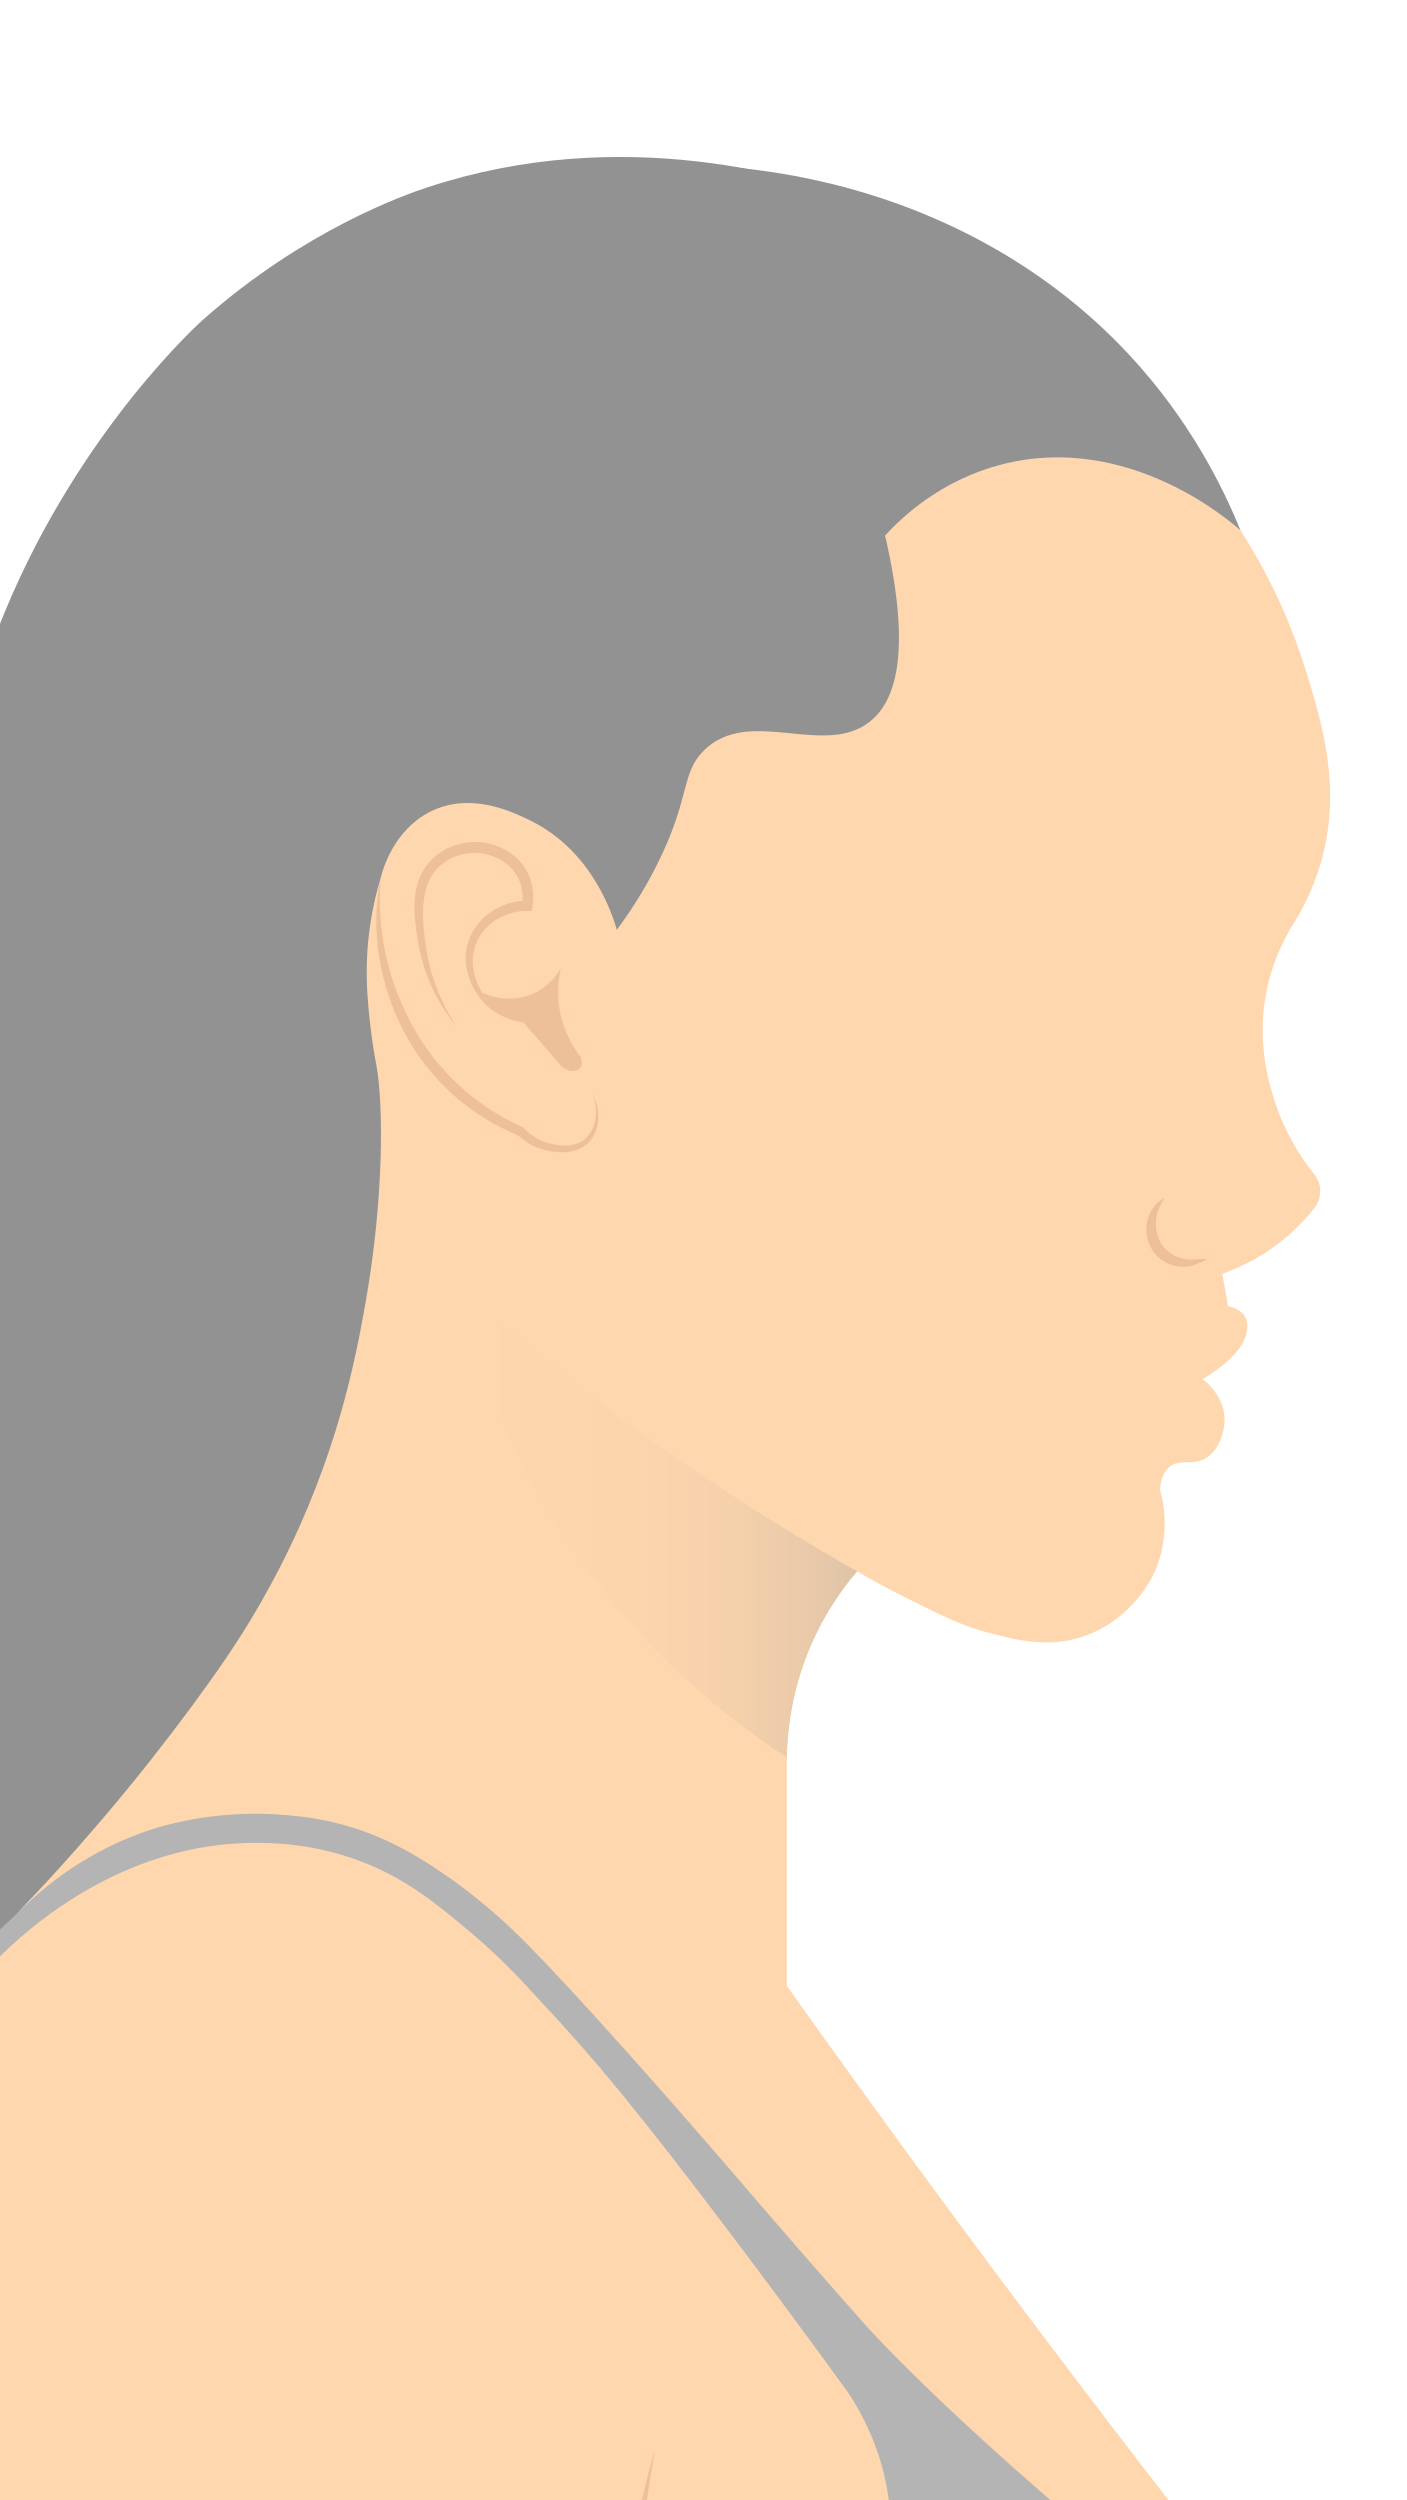
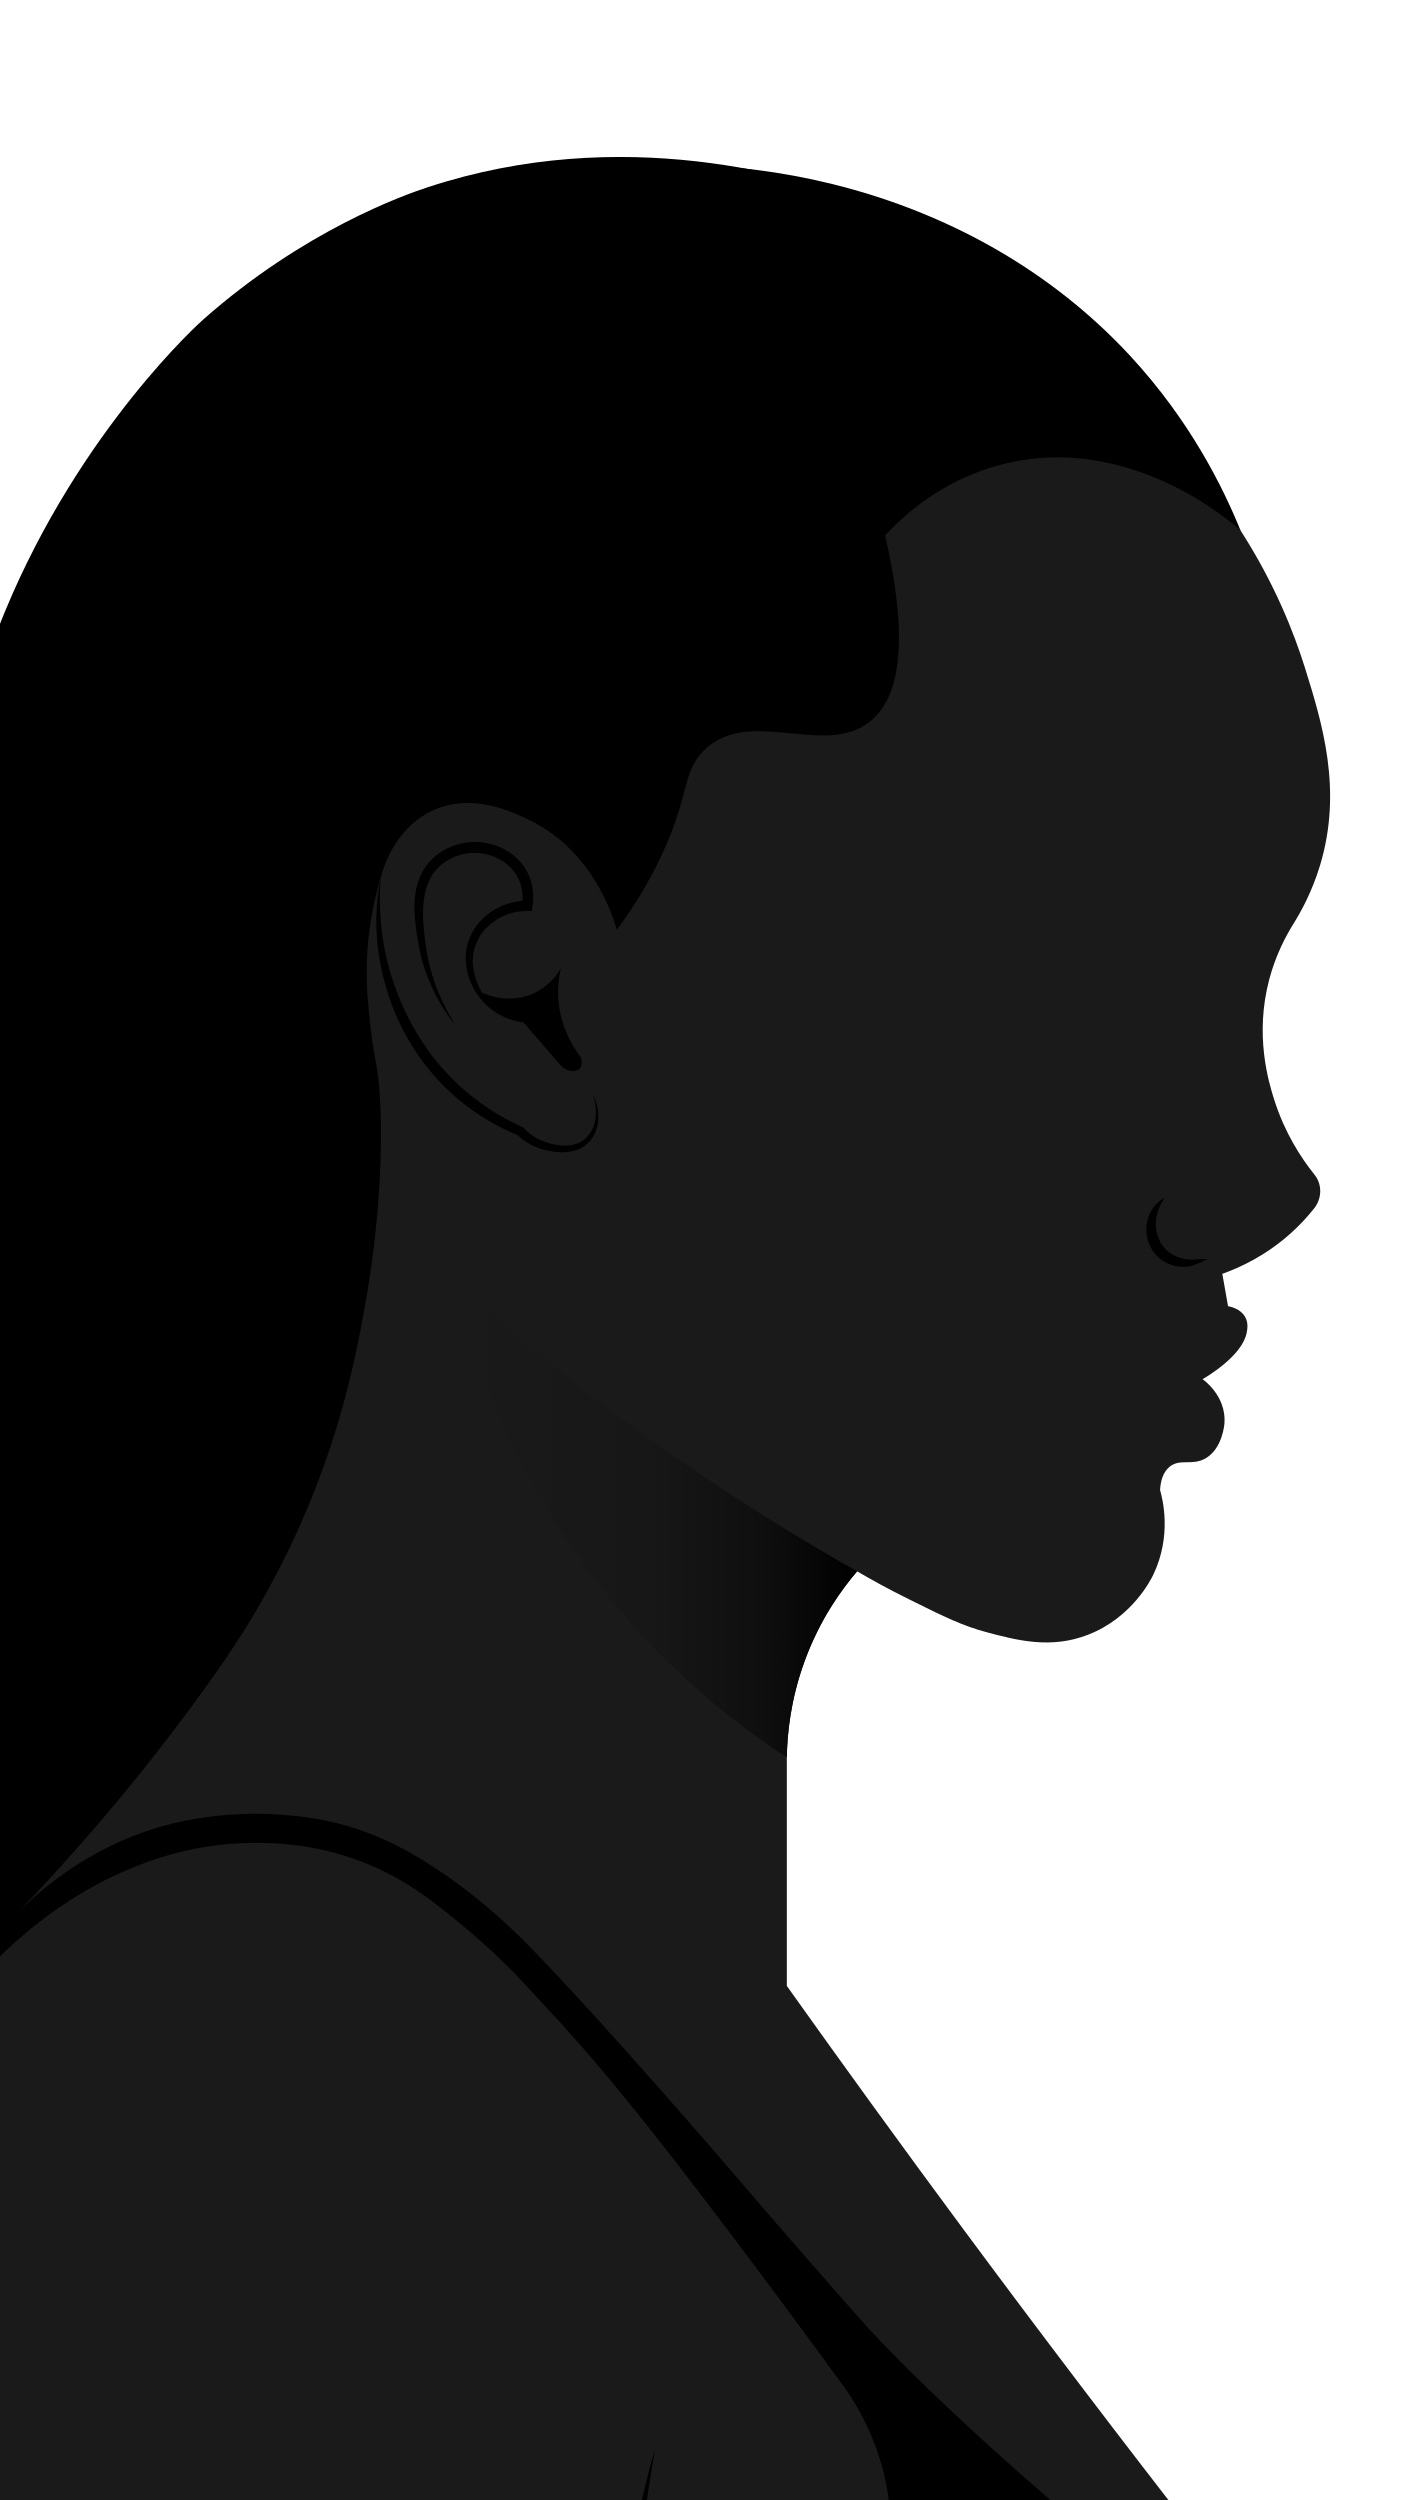
<svg xmlns="http://www.w3.org/2000/svg" id="Layer_2" data-name="Layer 2" viewBox="0 0 2075.38 3688.98">
  <defs>
    <style>
      .cls-1 {
-         fill: #b4b4b4;
+         clip-path: url(#clippath);
      }

      .cls-2 {
-         fill: #ffd7ae;
+         fill: none;
      }

      .cls-3 {
-         fill: #929292;
+         fill: #1a1a1a;
      }

      .cls-4 {
-         clip-path: url(#clippath);
-       }
- 
-       .cls-5 {
-         fill: none;
-       }
- 
-       .cls-6 {
-         fill: #edc098;
-       }
- 
-       .cls-7 {
        fill: url(#linear-gradient);
      }
    </style>
    <clipPath id="clippath">
-       <rect class="cls-5" width="2075.38" height="3688.98" />
+       <rect class="cls-2" width="2075.38" height="3688.98" />
    </clipPath>
    <linearGradient id="linear-gradient" x1="672.24" y1="2243.96" x2="1264.71" y2="2243.96" gradientUnits="userSpaceOnUse">
-       <stop offset="0" stop-color="#ffd7ae" />
-       <stop offset=".45" stop-color="#fcd5ad" />
-       <stop offset=".71" stop-color="#f4d0ab" />
-       <stop offset=".92" stop-color="#e6c8a9" />
-       <stop offset="1" stop-color="#dfc4a8" />
+       <stop offset="0" stop-color="#1a1a1a" />
+       <stop offset=".48" stop-color="#171717" />
+       <stop offset=".76" stop-color="#0f0f0f" />
+       <stop offset=".98" stop-color="#010101" />
+       <stop offset="1" stop-color="#000" />
    </linearGradient>
  </defs>
  <g id="Layer_1-2" data-name="Layer 1">
-     <g class="cls-4">
+     <g class="cls-1">
      <g>
-         <path class="cls-3" d="m337.75,3685.72c93.82,0,187.65.02,281.47.03,12.76-380.99,46.65-785.61,109.84-1209.82,127.68-857.26,343.95-1588.95,563.42-2174.06-112.35-41.59-373.99-120.11-661.44-25.54-33.87,11.14-182.39,63.25-331.77,195.71,0,0-180.32,159.89-292.56,431.77-135.89,329.15-251.98,1145.78-251.32,2234.72,3.86,175.39,7.71,350.78,11.56,526.17,190.27,7.01,380.53,14.02,570.8,21.03Z" />
-         <path class="cls-3" d="m-222.16,2363.26c-3.94,71.08-16.27,175.52-56.78,294.06-60.63,177.39-132.88,235.67-179.53,373.72-31.51,93.23-54.67,232.69-8.72,427.4-5.12-46.4-9.83-148.95,43.88-258.93,31.91-65.35,73.25-110.41,103.29-137.99-28.08,66.23-65.03,171.88-75.82,304.69-21.46,263.93,80.44,388.34,72.68,632.78-3.12,98.35-24.84,242.82-117.54,417.88,40.8-33.31,116.2-103.93,166.9-219.43,54.21-123.49,51.95-233.96,47.44-286.88,26.04,112.57,49.16,271.36,33.31,459.71-10.27,121.95-34.39,226.79-60.19,310.7,31.94-45.75,63.89-91.51,95.83-137.26,29.69,93.25,61.17,230.37,57.35,397.15-5.61,244.48-84.28,431.17-136.52,532.64,44.76-40.53,98.07-96.06,149.23-168.79,49.31-70.11,82.83-136.58,105.68-190.91,4.75,97.18,4.38,207.43-5.82,328.01-12.81,151.5-38.25,285.26-66.78,397.9,46.5-54.05,102.02-128.84,151.26-225.44,50.64-99.36,78.8-190.7,95.08-261.39,19.56,48.57,47.29,104.03,87.12,160.92,14.26,20.37,28.74,39.02,43.07,56.04-20.53-65.57-46.62-163.33-61.41-283.85-36.55-297.83,20.86-531.33,41.71-617.53,247.76-1023.99,371.63-1535.99,212.7-1842.27-79.39-153-260.88-350.79-737.43-462.91Z" />
-         <path class="cls-3" d="m1830.45,782.59c-25.33-62.3-73.87-161.89-164.21-259.03-229.22-246.45-579.28-317.7-853.52-264.1-71.06,13.89-195.72,39.77-318.42,138.61-106.28,85.61-161.07,185.57-187.31,243.5-40.84,38.88-99.31,105.4-134.86,202.29-22.06,60.14-32.68,124.84-26.22,269.72,4.66,104.59,18.1,248.47,56.19,419.57-23.71,57.98-19.24,101.79-14.98,123.62,16.44,84.35,87.29,136.04,150.57,182.22,38.55,28.13,73.36,46.49,96.62,57.56,25.92,20.08,66.29,46.12,119.93,59.92,92.79,23.88,265.85,21.6,629.35-324.66,173.93-165.68,420.74-438.01,646.86-849.2Z" />
-         <path class="cls-1" d="m-146.82,4212.6c114.95,331.27,229.89,662.54,344.83,993.8,271.08,7.22,542.17,14.45,813.25,21.67,224.1-29.25,456.16-52.9,695.84-69.61,53.05-3.7,105.74-7.01,158.08-9.94,42.1-2.34,96-.53,156.28,14,24.35,5.87,46.45,13.02,66.18,20.6v-187.32c34.09-29.45,85.56-81.04,126.12-158.57,80.85-154.56,60.69-302.07,53.69-348.39-15.93-105.43-56.31-177.67-92.4-242.25-50.35-90.07-91.61-130.05-218.52-277.21-48.15-55.83-118.45-138.48-202.71-241.92-220.46-197.47-386.58-368.35-499.06-489.82-172.59-186.38-390.35-330.96-545.69-531.95-15.68-20.29-59.98-79.19-137.36-104.89-63.99-21.25-120.24-9.72-179.82,2.5-126.8,26-213.36,88.3-254.77,118.77-51.09,37.59-88.43,75.15-112.97,102.49-18.55,16.49-45.46,42.54-72.92,78.37-99.41,129.7-119.19,274.1-136.22,410.04-5.91,47.2-11.77,112.83-11.23,192.05,16.46,235.87,32.93,471.73,49.39,707.6Z" />
-         <path class="cls-2" d="m84.91,4384.85c-33.64-6.56-82.3-20.87-128.8-55.84-13.58-10.21-37.05-24.96-60.94-51.9-30.45-34.32-58.63-85.21-78.91-245.3-12.95-102.25-13.24-162.36-13.24-162.36-1.09-226.96,13.67-502.51,18.86-594.36,5.04-53.18,31.21-263.71,207.91-415.82,30.66-26.39,160.28-137.97,340.9-139.86,27.42-.29,90.04-.35,163.02,27.67,66.28,25.45,111.13,62.57,160.08,103.75,51.49,43.32,85.1,82.15,102.08,100.21,79.86,84.92,149.5,169.13,284.71,348.39,43.98,58.3,102.35,136.56,170.45,230.39,14.61,21.9,33.39,54.72,46.83,97.4,38.85,123.35.59,237.03-14.98,282.83-79.53,233.86-319.88,343.26-361.5,361.5,15.31,115.44,35.94,278.46,57.44,474.51,16.68,152.06,33.3,316.37,44.95,459.53,15.6,191.49,25.29,465.72-5,811.66,30.21,97.44,59.1,204.42,84.29,320.29,25.14,115.69,43.24,224.86,56.19,325.91,17.2,262.41,44.22,540.99,84.29,833.51,49.77,363.29,113.24,701.21,183.56,1011.45,40.31,57.95,93.75,145.57,136.73,260.36,65.26,174.28,73.85,324.3,78.67,421.44,5.31,107-4.13,127.54-3.72,421.47.07,55.4.47,100.86.8,130.58-2.55,15.74-7.59,42.79-17.32,75.45-20.06,67.31-43.63,103.24-86.97,194.96-9.96,21.08-25.38,54.43-43.26,96.59-8.63,16.04-26.22,25.01-43.7,22.48-19.12-2.78-34.29-18.78-36.21-38.71-3.25,16.71-6.5,33.42-9.75,50.13-8.63,47.05-56.25,74.76-97.02,62.25-37.75-11.59-61.64-55.22-48.7-97.4,5.58-31.39,11.16-62.79,16.74-94.18-18.76.31-62.69-1.55-107.27-29.44-62.63-39.19-81.34-101.46-85.48-116.77-16.07,12.94-37.34,16.64-55.62,9.38-20.27-8.04-28.37-26.17-29.97-29.97-19.98-45.79-39.96-91.57-59.94-137.36-6.02-14.55-12.2-33.04-16.24-54.94-5.08-27.59-5.11-51.68-3.75-69.93-9.16-218.94-18.31-437.88-27.47-656.82-3.65-29.02-5.7-63.12-3.75-101.15,3.33-64.83,17.17-118.9,31-158.92,4.42-8.9,9.84-22.42,12.08-39.63,2.86-21.98-.74-39.97-3.75-50.57-133.63-436.75-228.63-798.46-294.07-1065.77-50.39-205.86-84.59-361.26-116.13-531.95-59.87-324.02-81.63-548.91-89.91-644.33-7.79-89.73-12.3-164.66-14.98-217.28-42.7-214.66-91.17-434.61-146.1-659.32-20.86-85.31-42.21-169.54-64.02-252.68-23.82-186.81-47.64-373.62-71.46-560.44-13.88-87.04-27.77-174.08-41.65-261.12Z" />
-         <path class="cls-2" d="m1880.35,1623.11c15.3,48.04,38.85,84.71,59.34,110.28,11.61,14.49,11.03,35.08-.5,49.63-9.37,11.83-20.73,24.36-34.39,36.64-37.76,33.88-76.2,51.08-101.15,60.01,2.7,15.85,5.56,31.86,8.43,47.71,3.37.67,18.37,3.54,25.29,16.01,4.89,8.77,3.2,17.87,2.36,22.59-6.24,34.39-58.33,65.07-65.24,69.12,2.02,1.35,34.89,24.95,32.37,64.73-.17,1.69-2.86,38.1-28.49,52.43-20.06,10.96-37.09-.51-52.6,12.14-10.62,8.77-13.32,23.09-13.99,34.22,3.88,13.65,17.53,67.26-9.94,124.91-3.2,6.74-31.19,63.38-96.26,88.67-54.96,21.41-104.85,8.26-149.7-3.71-35.4-9.44-61.87-22.42-112.44-47.54-33.38-16.35-60.18-31.52-78.72-42.31-22.59,26.47-54.79,70.46-77.38,132.33-21.07,57.65-25.79,108.56-26.3,142.28v337.15c83.45,117.33,169.08,235.5,257.25,354.68,118.68,160.31,237.02,315.91,354.68,466.95,6.24,10.79,26.81,47.54,14.5,60.86,0,0-2.53,2.7-6.58,3.88-59.17,17.2-162.67-69.62-162.67-69.62-235.17-197.06-339.68-314.73-339.68-314.73-30.4-34.21-57.45-64.95-81.61-92.6-47.5-54.36-83.4-96.17-110.73-128.06,0,0-191.76-224.07-305.93-340.63-13.35-13.63-39.07-39.45-76.17-69.3-10.11-8.14-26.04-20.9-47.14-35.28-29.37-20.01-73.23-49.45-133.97-68.95-44.7-14.35-80.66-17.52-102.33-19.39-95.75-8.26-171.44,13.49-188.64,18.71-103,31.19-171.95,90.86-207.86,127.61,127.61-133.18,220.16-252.19,282.87-339.85,33.34-46.61,68.04-97.95,105.74-171.39,85.16-165.9,111.83-308.39,125.88-386.82,28.6-159.58,27.11-299.95,16.58-355.51-.88-4.63-5.5-28.13-9.09-60.31-2.67-23.92-6.27-57.33-4.58-96.9,1.25-29.3,5.76-70.3,20.19-118.54,3.03-12.14,19.22-70.13,72.99-97.44,59.85-30.01,121.54.17,148.01,13.15,91.37,44.84,121.04,138.91,127.44,161.16,15.34-20.73,37.42-52.76,58.66-94.91,50.91-100.81,35.07-135.53,69.96-169.92,66.76-65.74,177,11.13,244.6-42.31,34.39-27.14,64.57-93.22,22.59-274.78,26.97-29.33,84.29-82.27,172.28-104.85,186.11-48.04,337.83,84.46,352.15,97.27,50.91,79.23,78.9,151.21,94.91,202.12,25.46,81.59,56.31,180.54,22.42,292.48-11.63,38.27-27.64,67.6-39.78,86.99-11.12,18.04-25.62,45.35-35.07,80.92-21.91,82.6-1.01,151.38,7.42,178.02Z" />
-         <path class="cls-7" d="m1264.71,2318.65c-22.59,26.47-54.79,70.46-77.38,132.33-21.07,57.65-25.79,108.56-26.3,142.28-74.44-48.65-171.19-124.05-262.15-235.97-143.65-176.75-201.59-356.89-226.64-462.65,110.45,98.24,239.83,200.68,389.67,299.77,69.26,45.8,137.1,87.05,202.8,124.24Z" />
-         <path class="cls-6" d="m561.75,1295.23c-3.12,38.2-.47,76.37,7.36,113.23,8.05,36.88,21.63,72.34,39.54,105.14,9.16,16.31,19.24,32.08,30.71,46.8,11.56,14.65,24.38,28.23,37.88,41.08,27.49,25.2,59.04,46.08,93.25,61.4l1.36.61.82.86c9.58,10.19,21.79,18.02,35.33,21.94,13.86,4.08,28.61,6.13,41.77,1.75,13.16-3.99,23.41-15.59,27.25-29.64,3.99-14.01,2.65-29.58-2.49-43.79,7.01,13.4,10.21,29.36,7.21,44.91-2.67,15.31-12.99,30.93-28.96,36.71-15.59,6.14-32.5,4.48-47.61.99-15.82-3.62-30.51-11.86-42.3-23.07l2.17,1.47c-36.09-14.77-69.78-35.76-98.72-62.17-28.93-26.4-53.17-57.95-71.06-92.67-18.12-34.62-29.98-72.22-36.01-110.47-6.29-38.3-5.07-77.57,2.5-115.08Z" />
-         <path class="cls-6" d="m673.17,1514.42c-23.82-29.52-42.15-64.25-51.57-101.75-4.54-18.92-7.39-37.56-9.36-56.97-1.6-19.28-1.1-39.74,6.47-59.04,7.25-19.35,22.62-35.93,41.38-44.83,18.44-8.9,40.36-12.1,60.64-7.26,20.13,4.41,39.3,15.71,51.71,33.09,12.57,17.28,16.75,39.67,13.24,59.98l-1.14,6.59-6.43-.05c-20.24-.17-40.55,7.04-55.74,20.5-15.44,13.13-24.93,33.06-24.84,53.63.22,20.55,8.72,41.51,21.81,58.04,13.6,16.48,33.5,27.66,54.98,32.44-21.95-2.13-43.54-12.02-59.5-28.36-15.75-16.52-26.01-38.3-27.51-61.82-1.35-23.56,8.53-47.6,25.9-63.92,17.28-16.54,41.02-25.45,64.8-25.93l-7.56,6.54c2.36-17.05-.99-34.75-11.07-48.23-9.84-13.6-25.5-22.69-42.25-26.65-33.06-8.15-72.43,9.24-85.06,41.65-13.11,32.6-7.11,72.18-1.41,108.56,7.14,36.62,21.99,71.81,42.51,103.78Z" />
-         <path class="cls-6" d="m705.32,1461.93c4.86,2.64,41.13,21.51,80.24,4.72,25.09-10.77,37.79-30.39,42.14-37.93-2.54,10.5-4.43,23.15-4.21,37.46.68,45.33,22.08,78.69,33.25,93.65.19.47,3.98,10.6-.94,16.39-5.02,5.91-18.25,6.27-28.09-3.75-18.51-21.35-37.02-42.7-55.54-64.05-8.27-1.37-23.67-5.03-39.43-16.22-14.94-10.61-23.31-23.09-27.42-30.28Z" />
-         <path class="cls-6" d="m921.35,4271.57c-4.2-27.29-6.84-54.75-9.52-82.24-2.17-27.52-3.61-55.11-4.63-82.72-2-55.23-.59-110.57,3-165.75,3.91-55.15,10.14-110.16,19.58-164.61,4.76-27.22,9.99-54.34,15.87-81.32,6.4-26.87,12.76-53.72,20.66-80.17-4.27,27.26-9.05,54.37-12.75,81.65-4.24,27.17-8.05,54.39-11.27,81.67-6.45,54.55-12.19,109.15-15.71,163.91-3.96,54.74-5.79,109.59-6.8,164.52-.85,54.94.24,109.92,1.57,165.08Z" />
-         <path class="cls-6" d="m1782.03,1857.79c-7.75,4.02-15.67,7.29-23.65,10.29l-.59.1c-12.53,2.59-25.71.88-37.6-5.25-11.75-6.22-21.24-17.09-25.49-29.77-4.4-12.57-4.15-26.17.21-38.28,4.5-12,13.06-22,23.71-27.4-6.71,9.75-11.09,20.05-12.47,30.36-1.48,10.2-.06,20.7,3.51,29.76,3.68,9,9.99,16.74,18.21,22.04,8.11,5.4,18.55,8.45,28.98,9.24l-.59.1c8.49-.83,17.05-1.39,25.77-1.2Z" />
+         <path d="m337.75,3685.72c93.82,0,187.65.02,281.47.03,12.76-380.99,46.65-785.61,109.84-1209.82,127.68-857.26,343.95-1588.95,563.42-2174.06-112.35-41.59-373.99-120.11-661.44-25.54-33.87,11.14-182.39,63.25-331.77,195.71,0,0-180.32,159.89-292.56,431.77-135.89,329.15-251.98,1145.78-251.32,2234.72,3.86,175.39,7.71,350.78,11.56,526.17,190.27,7.01,380.53,14.02,570.8,21.03Z" />
+         <path d="m-222.16,2363.26c-3.94,71.08-16.27,175.52-56.78,294.06-60.63,177.39-132.88,235.67-179.53,373.72-31.51,93.23-54.67,232.69-8.72,427.4-5.12-46.4-9.83-148.95,43.88-258.93,31.91-65.35,73.25-110.41,103.29-137.99-28.08,66.23-65.03,171.88-75.82,304.69-21.46,263.93,80.44,388.34,72.68,632.78-3.12,98.35-24.84,242.82-117.54,417.88,40.8-33.31,116.2-103.93,166.9-219.43,54.21-123.49,51.95-233.96,47.44-286.88,26.04,112.57,49.16,271.36,33.31,459.71-10.27,121.95-34.39,226.79-60.19,310.7,31.94-45.75,63.89-91.51,95.83-137.26,29.69,93.25,61.17,230.37,57.35,397.15-5.61,244.48-84.28,431.17-136.52,532.64,44.76-40.53,98.07-96.06,149.23-168.79,49.31-70.11,82.83-136.58,105.68-190.91,4.75,97.18,4.38,207.43-5.82,328.01-12.81,151.5-38.25,285.26-66.78,397.9,46.5-54.05,102.02-128.84,151.26-225.44,50.64-99.36,78.8-190.7,95.08-261.39,19.56,48.57,47.29,104.03,87.12,160.92,14.26,20.37,28.74,39.02,43.07,56.04-20.53-65.57-46.62-163.33-61.41-283.85-36.55-297.83,20.86-531.33,41.71-617.53,247.76-1023.99,371.63-1535.99,212.7-1842.27-79.39-153-260.88-350.79-737.43-462.91Z" />
+         <path d="m1830.45,782.59c-25.33-62.3-73.87-161.89-164.21-259.03-229.22-246.45-579.28-317.7-853.52-264.1-71.06,13.89-195.72,39.77-318.42,138.61-106.28,85.61-161.07,185.57-187.31,243.5-40.84,38.88-99.31,105.4-134.86,202.29-22.06,60.14-32.68,124.84-26.22,269.72,4.66,104.59,18.1,248.47,56.19,419.57-23.71,57.98-19.24,101.79-14.98,123.62,16.44,84.35,87.29,136.04,150.57,182.22,38.55,28.13,73.36,46.49,96.62,57.56,25.92,20.08,66.29,46.12,119.93,59.92,92.79,23.88,265.85,21.6,629.35-324.66,173.93-165.68,420.74-438.01,646.86-849.2Z" />
+         <path d="m-146.82,4212.6c114.95,331.27,229.89,662.54,344.83,993.8,271.08,7.22,542.17,14.45,813.25,21.67,224.1-29.25,456.16-52.9,695.84-69.61,53.05-3.7,105.74-7.01,158.08-9.94,42.1-2.34,96-.53,156.28,14,24.35,5.87,46.45,13.02,66.18,20.6v-187.32c34.09-29.45,85.56-81.04,126.12-158.57,80.85-154.56,60.69-302.07,53.69-348.39-15.93-105.43-56.31-177.67-92.4-242.25-50.35-90.07-91.61-130.05-218.52-277.21-48.15-55.83-118.45-138.48-202.71-241.92-220.46-197.47-386.58-368.35-499.06-489.82-172.59-186.38-390.35-330.96-545.69-531.95-15.68-20.29-59.98-79.19-137.36-104.89-63.99-21.25-120.24-9.72-179.82,2.5-126.8,26-213.36,88.3-254.77,118.77-51.09,37.59-88.43,75.15-112.97,102.49-18.55,16.49-45.46,42.54-72.92,78.37-99.41,129.7-119.19,274.1-136.22,410.04-5.91,47.2-11.77,112.83-11.23,192.05,16.46,235.87,32.93,471.73,49.39,707.6Z" />
+         <path class="cls-3" d="m84.91,4384.85c-33.64-6.56-82.3-20.87-128.8-55.84-13.58-10.21-37.05-24.96-60.94-51.9-30.45-34.32-58.63-85.21-78.91-245.3-12.95-102.25-13.24-162.36-13.24-162.36-1.09-226.96,13.67-502.51,18.86-594.36,5.04-53.18,31.21-263.71,207.91-415.82,30.66-26.39,160.28-137.97,340.9-139.86,27.42-.29,90.04-.35,163.02,27.67,66.28,25.45,111.13,62.57,160.08,103.75,51.49,43.32,85.1,82.15,102.08,100.21,79.86,84.92,149.5,169.13,284.71,348.39,43.98,58.3,102.35,136.56,170.45,230.39,14.61,21.9,33.39,54.72,46.83,97.4,38.85,123.35.59,237.03-14.98,282.83-79.53,233.86-319.88,343.26-361.5,361.5,15.31,115.44,35.94,278.46,57.44,474.51,16.68,152.06,33.3,316.37,44.95,459.53,15.6,191.49,25.29,465.72-5,811.66,30.21,97.44,59.1,204.42,84.29,320.29,25.14,115.69,43.24,224.86,56.19,325.91,17.2,262.41,44.22,540.99,84.29,833.51,49.77,363.29,113.24,701.21,183.56,1011.45,40.31,57.95,93.75,145.57,136.73,260.36,65.26,174.28,73.85,324.3,78.67,421.44,5.31,107-4.13,127.54-3.72,421.47.07,55.4.47,100.86.8,130.58-2.55,15.74-7.59,42.79-17.32,75.45-20.06,67.31-43.63,103.24-86.97,194.96-9.96,21.08-25.38,54.43-43.26,96.59-8.63,16.04-26.22,25.01-43.7,22.48-19.12-2.78-34.29-18.78-36.21-38.71-3.25,16.71-6.5,33.42-9.75,50.13-8.63,47.05-56.25,74.76-97.02,62.25-37.75-11.59-61.64-55.22-48.7-97.4,5.58-31.39,11.16-62.79,16.74-94.18-18.76.31-62.69-1.55-107.27-29.44-62.63-39.19-81.34-101.46-85.48-116.77-16.07,12.94-37.34,16.64-55.62,9.38-20.27-8.04-28.37-26.17-29.97-29.97-19.98-45.79-39.96-91.57-59.94-137.36-6.02-14.55-12.2-33.04-16.24-54.94-5.08-27.59-5.11-51.68-3.75-69.93-9.16-218.94-18.31-437.88-27.47-656.82-3.65-29.02-5.7-63.12-3.75-101.15,3.33-64.83,17.17-118.9,31-158.92,4.42-8.9,9.84-22.42,12.08-39.63,2.86-21.98-.74-39.97-3.75-50.57-133.63-436.75-228.63-798.46-294.07-1065.77-50.39-205.86-84.59-361.26-116.13-531.95-59.87-324.02-81.63-548.91-89.91-644.33-7.79-89.73-12.3-164.66-14.98-217.28-42.7-214.66-91.17-434.61-146.1-659.32-20.86-85.31-42.21-169.54-64.02-252.68-23.82-186.81-47.64-373.62-71.46-560.44-13.88-87.04-27.77-174.08-41.65-261.12Z" />
+         <path class="cls-3" d="m1880.35,1623.11c15.3,48.04,38.85,84.71,59.34,110.28,11.61,14.49,11.03,35.08-.5,49.63-9.37,11.83-20.73,24.36-34.39,36.64-37.76,33.88-76.2,51.08-101.15,60.01,2.7,15.85,5.56,31.86,8.43,47.71,3.37.67,18.37,3.54,25.29,16.01,4.89,8.77,3.2,17.87,2.36,22.59-6.24,34.39-58.33,65.07-65.24,69.12,2.02,1.35,34.89,24.95,32.37,64.73-.17,1.69-2.86,38.1-28.49,52.43-20.06,10.96-37.09-.51-52.6,12.14-10.62,8.77-13.32,23.09-13.99,34.22,3.88,13.65,17.53,67.26-9.94,124.91-3.2,6.74-31.19,63.38-96.26,88.67-54.96,21.41-104.85,8.26-149.7-3.71-35.4-9.44-61.87-22.42-112.44-47.54-33.38-16.35-60.18-31.52-78.72-42.31-22.59,26.47-54.79,70.46-77.38,132.33-21.07,57.65-25.79,108.56-26.3,142.28v337.15c83.45,117.33,169.08,235.5,257.25,354.68,118.68,160.31,237.02,315.91,354.68,466.95,6.24,10.79,26.81,47.54,14.5,60.86,0,0-2.53,2.7-6.58,3.88-59.17,17.2-162.67-69.62-162.67-69.62-235.17-197.06-339.68-314.73-339.68-314.73-30.4-34.21-57.45-64.95-81.61-92.6-47.5-54.36-83.4-96.17-110.73-128.06,0,0-191.76-224.07-305.93-340.63-13.35-13.63-39.07-39.45-76.17-69.3-10.11-8.14-26.04-20.9-47.14-35.28-29.37-20.01-73.23-49.45-133.97-68.95-44.7-14.35-80.66-17.52-102.33-19.39-95.75-8.26-171.44,13.49-188.64,18.71-103,31.19-171.95,90.86-207.86,127.61,127.61-133.18,220.16-252.19,282.87-339.85,33.34-46.61,68.04-97.95,105.74-171.39,85.16-165.9,111.83-308.39,125.88-386.82,28.6-159.58,27.11-299.95,16.58-355.51-.88-4.63-5.5-28.13-9.09-60.31-2.67-23.92-6.27-57.33-4.58-96.9,1.25-29.3,5.76-70.3,20.19-118.54,3.03-12.14,19.22-70.13,72.99-97.44,59.85-30.01,121.54.17,148.01,13.15,91.37,44.84,121.04,138.91,127.44,161.16,15.34-20.73,37.42-52.76,58.66-94.91,50.91-100.81,35.07-135.53,69.96-169.92,66.76-65.74,177,11.13,244.6-42.31,34.39-27.14,64.57-93.22,22.59-274.78,26.97-29.33,84.29-82.27,172.28-104.85,186.11-48.04,337.83,84.46,352.15,97.27,50.91,79.23,78.9,151.21,94.91,202.12,25.46,81.59,56.31,180.54,22.42,292.48-11.63,38.27-27.64,67.6-39.78,86.99-11.12,18.04-25.62,45.35-35.07,80.92-21.91,82.6-1.01,151.38,7.42,178.02Z" />
+         <path class="cls-4" d="m1264.71,2318.65c-22.59,26.47-54.79,70.46-77.38,132.33-21.07,57.65-25.79,108.56-26.3,142.28-74.44-48.65-171.19-124.05-262.15-235.97-143.65-176.75-201.59-356.89-226.64-462.65,110.45,98.24,239.83,200.68,389.67,299.77,69.26,45.8,137.1,87.05,202.8,124.24Z" />
+         <path d="m561.75,1295.23c-3.12,38.2-.47,76.37,7.36,113.23,8.05,36.88,21.63,72.34,39.54,105.14,9.16,16.31,19.24,32.08,30.71,46.8,11.56,14.65,24.38,28.23,37.88,41.08,27.49,25.2,59.04,46.08,93.25,61.4l1.36.61.82.86c9.58,10.19,21.79,18.02,35.33,21.94,13.86,4.08,28.61,6.13,41.77,1.75,13.16-3.99,23.41-15.59,27.25-29.64,3.99-14.01,2.65-29.58-2.49-43.79,7.01,13.4,10.21,29.36,7.21,44.91-2.67,15.31-12.99,30.93-28.96,36.71-15.59,6.14-32.5,4.48-47.61.99-15.82-3.62-30.51-11.86-42.3-23.07l2.17,1.47c-36.09-14.77-69.78-35.76-98.72-62.17-28.93-26.4-53.17-57.95-71.06-92.67-18.12-34.62-29.98-72.22-36.01-110.47-6.29-38.3-5.07-77.57,2.5-115.08Z" />
+         <path d="m673.17,1514.42c-23.82-29.52-42.15-64.25-51.57-101.75-4.54-18.92-7.39-37.56-9.36-56.97-1.6-19.28-1.1-39.74,6.47-59.04,7.25-19.35,22.62-35.93,41.38-44.83,18.44-8.9,40.36-12.1,60.64-7.26,20.13,4.41,39.3,15.71,51.71,33.09,12.57,17.28,16.75,39.67,13.24,59.98l-1.14,6.59-6.43-.05c-20.24-.17-40.55,7.04-55.74,20.5-15.44,13.13-24.93,33.06-24.84,53.63.22,20.55,8.72,41.51,21.81,58.04,13.6,16.48,33.5,27.66,54.98,32.44-21.95-2.13-43.54-12.02-59.5-28.36-15.75-16.52-26.01-38.3-27.51-61.82-1.35-23.56,8.53-47.6,25.9-63.92,17.28-16.54,41.02-25.45,64.8-25.93l-7.56,6.54c2.36-17.05-.99-34.75-11.07-48.23-9.84-13.6-25.5-22.69-42.25-26.65-33.06-8.15-72.43,9.24-85.06,41.65-13.11,32.6-7.11,72.18-1.41,108.56,7.14,36.62,21.99,71.81,42.51,103.78Z" />
+         <path d="m705.32,1461.93c4.86,2.64,41.13,21.51,80.24,4.72,25.09-10.77,37.79-30.39,42.14-37.93-2.54,10.5-4.43,23.15-4.21,37.46.68,45.33,22.08,78.69,33.25,93.65.19.47,3.98,10.6-.94,16.39-5.02,5.91-18.25,6.27-28.09-3.75-18.51-21.35-37.02-42.7-55.54-64.05-8.27-1.37-23.67-5.03-39.43-16.22-14.94-10.61-23.31-23.09-27.42-30.28Z" />
+         <path d="m921.35,4271.57c-4.2-27.29-6.84-54.75-9.52-82.24-2.17-27.52-3.61-55.11-4.63-82.72-2-55.23-.59-110.57,3-165.75,3.91-55.15,10.14-110.16,19.58-164.61,4.76-27.22,9.99-54.34,15.87-81.32,6.4-26.87,12.76-53.72,20.66-80.17-4.27,27.26-9.05,54.37-12.75,81.65-4.24,27.17-8.05,54.39-11.27,81.67-6.45,54.55-12.19,109.15-15.71,163.91-3.96,54.74-5.79,109.59-6.8,164.52-.85,54.94.24,109.92,1.57,165.08Z" />
+         <path d="m1782.03,1857.79c-7.75,4.02-15.67,7.29-23.65,10.29l-.59.1c-12.53,2.59-25.71.88-37.6-5.25-11.75-6.22-21.24-17.09-25.49-29.77-4.4-12.57-4.15-26.17.21-38.28,4.5-12,13.06-22,23.71-27.4-6.71,9.75-11.09,20.05-12.47,30.36-1.48,10.2-.06,20.7,3.51,29.76,3.68,9,9.99,16.74,18.21,22.04,8.11,5.4,18.55,8.45,28.98,9.24l-.59.1c8.49-.83,17.05-1.39,25.77-1.2Z" />
      </g>
    </g>
  </g>
</svg>
